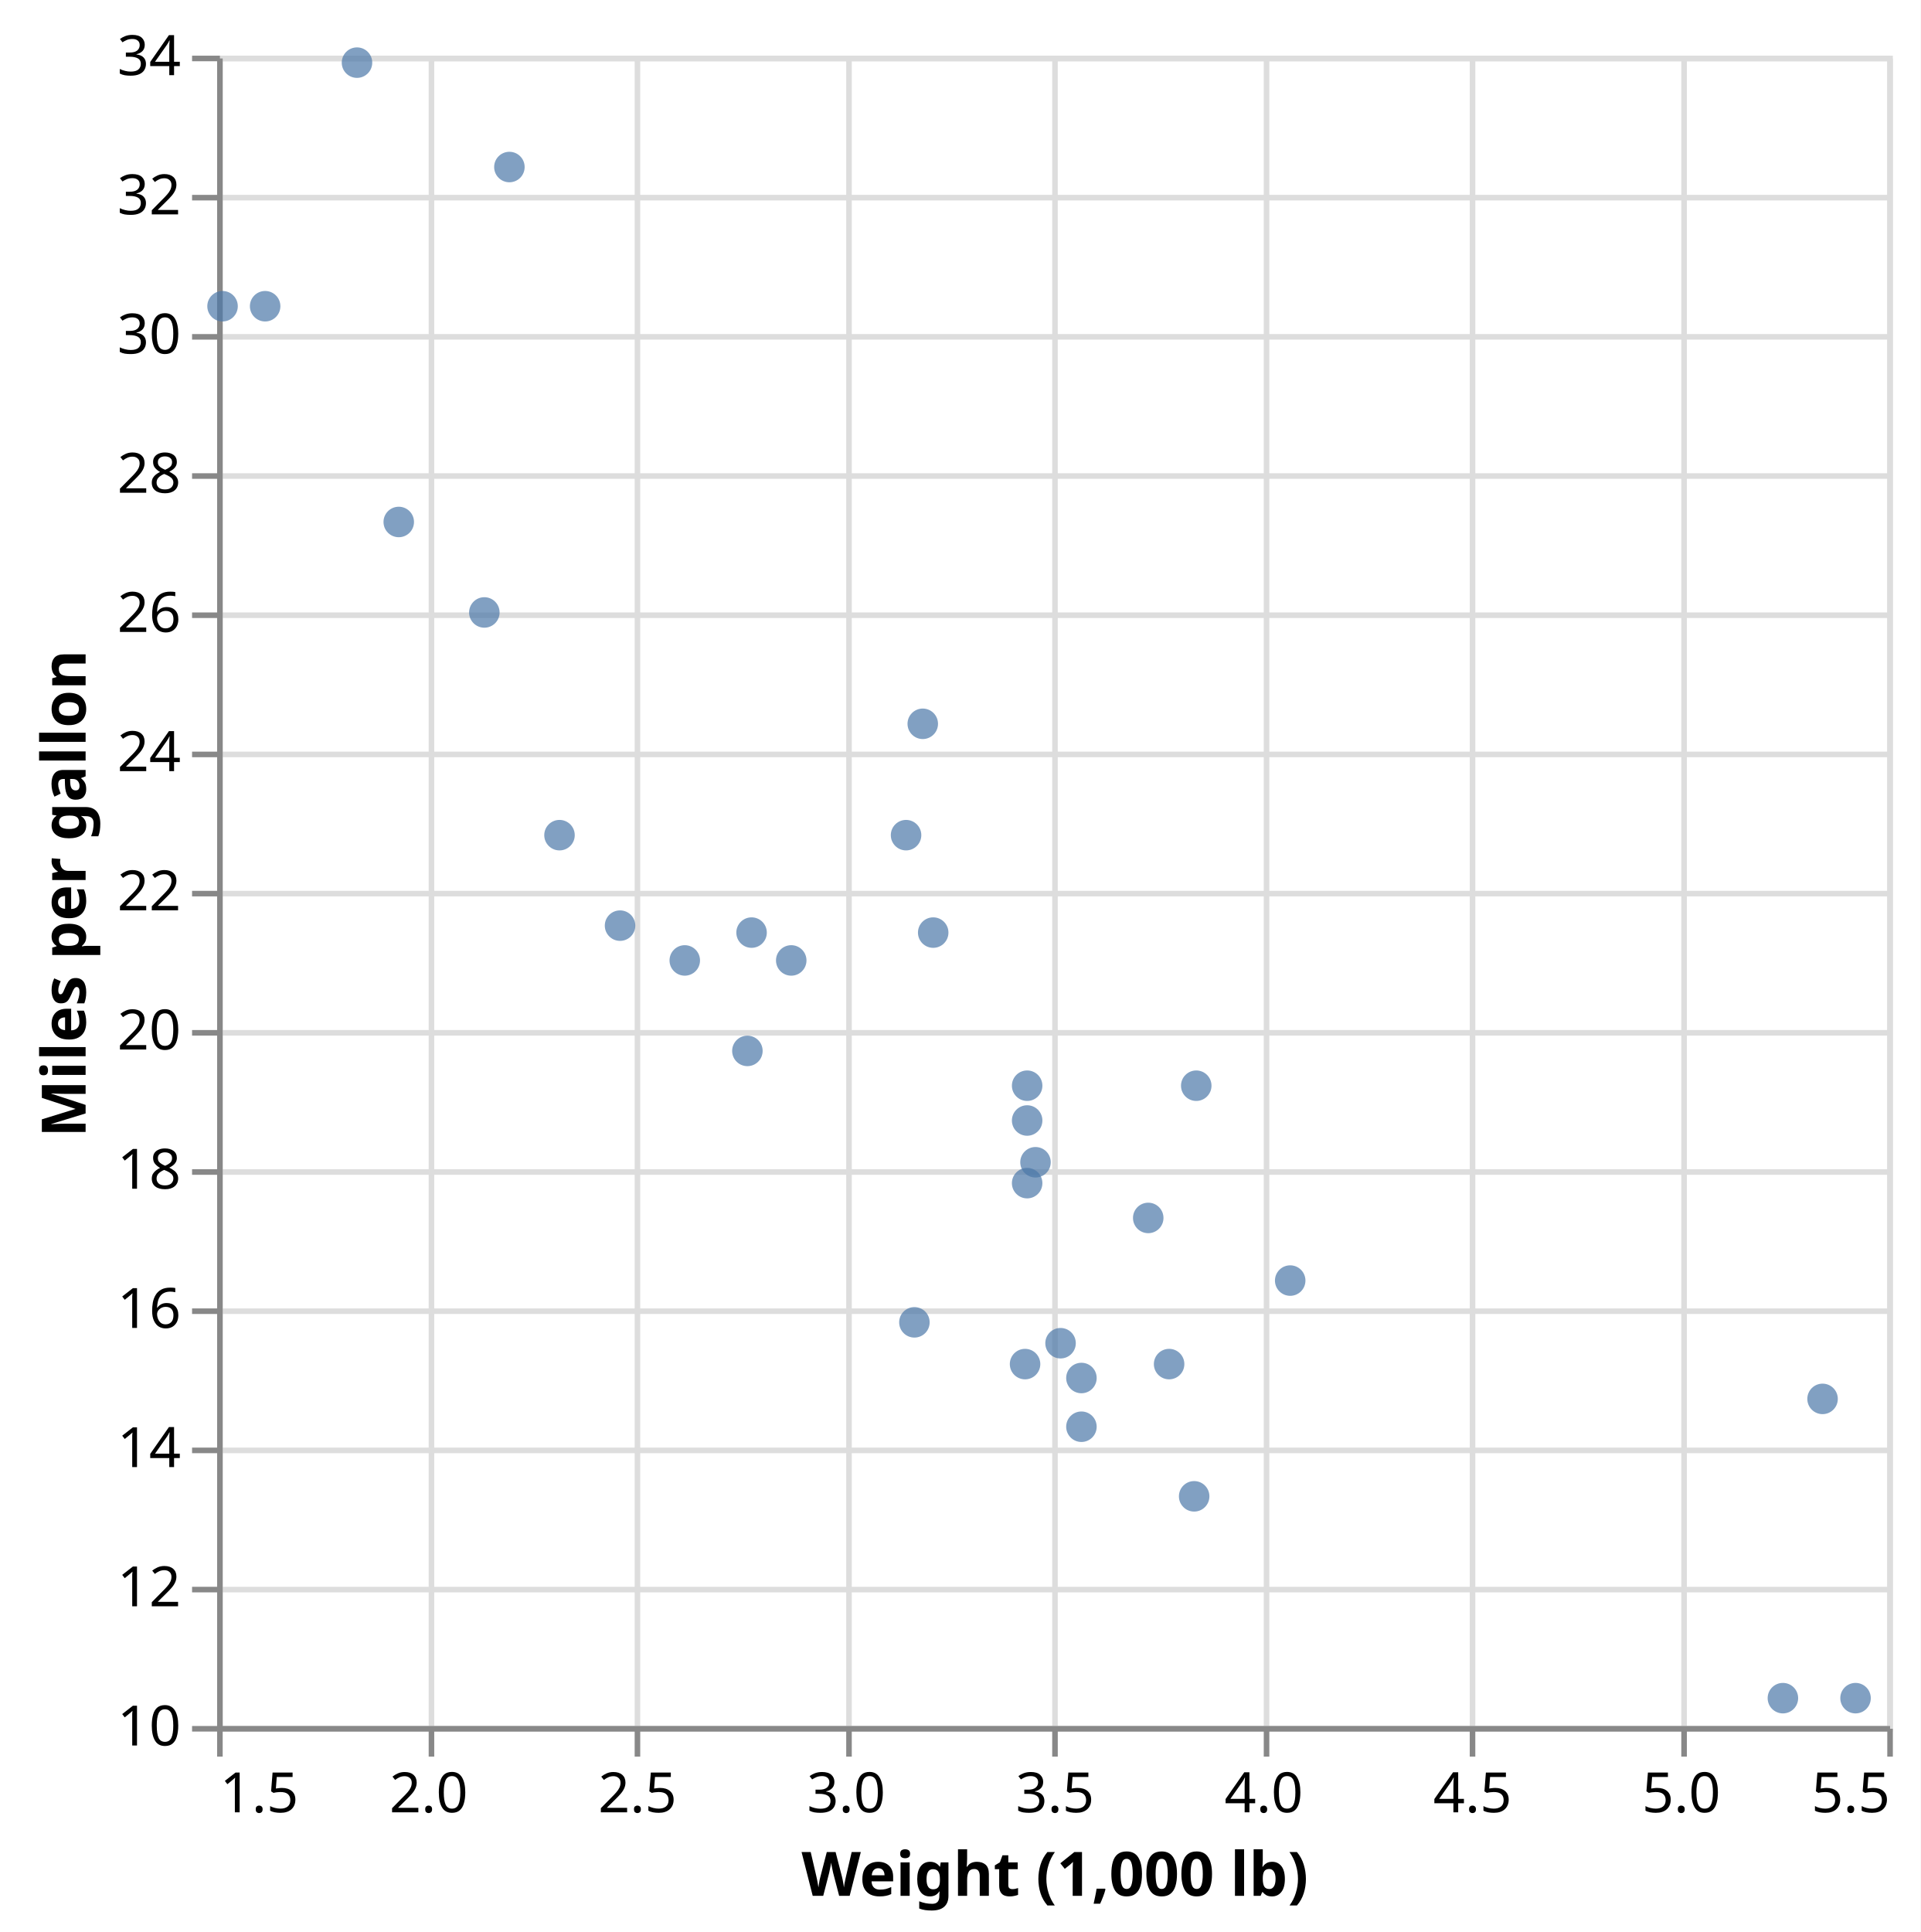
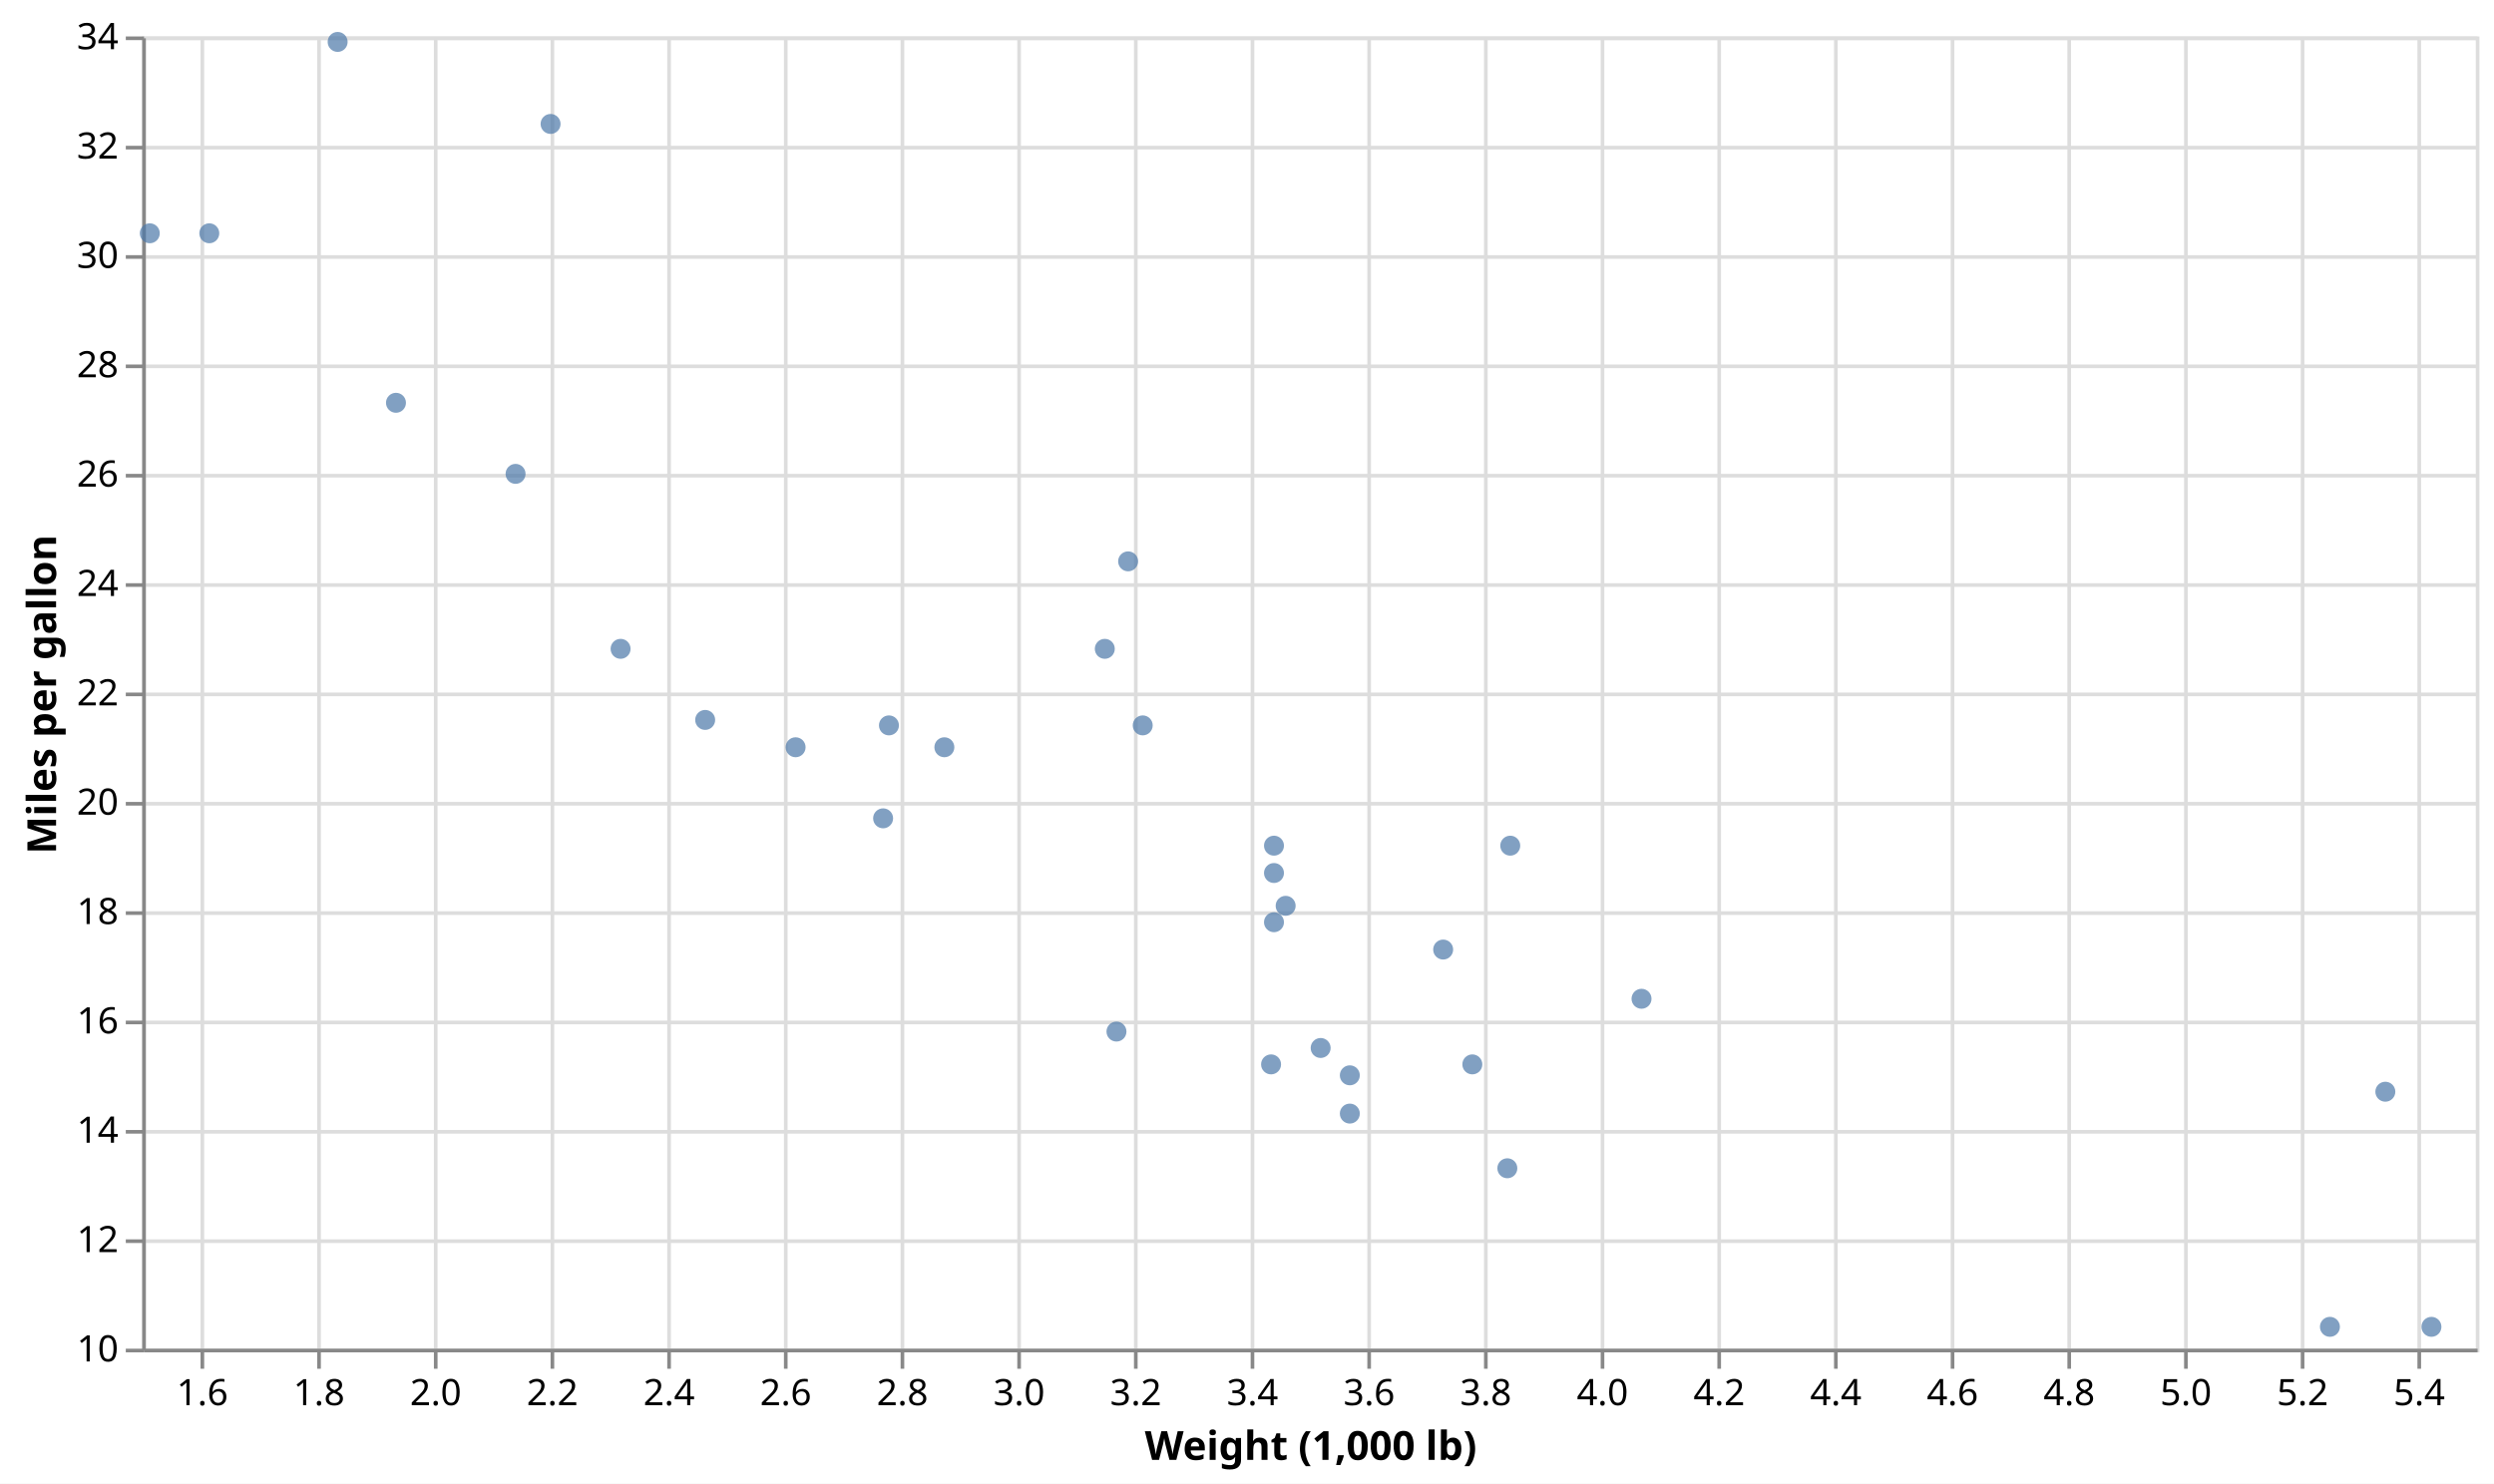
- <svg xmlns="http://www.w3.org/2000/svg" version="1.1" class="marks" width="345" height="347" viewBox="0 0 345 347">
-   <rect width="345" height="347" fill="white" />
+ <svg xmlns="http://www.w3.org/2000/svg" version="1.1" class="marks" width="684" height="407" viewBox="0 0 684 407">
+   <rect width="684" height="407" fill="white" />
  <g fill="none" stroke-miterlimit="10" transform="translate(39,10)">
    <g class="mark-group role-frame root" role="graphics-object" aria-roledescription="group mark container">
      <g transform="translate(0,0)">
-         <path class="background" aria-hidden="true" d="M0.5,0.5h300v300h-300Z" stroke="#ddd" />
+         <path class="background" aria-hidden="true" d="M0.5,0.5h640v360h-640Z" stroke="#ddd" />
        <g>
          <g class="mark-group role-axis" aria-hidden="true">
-             <g transform="translate(0.5,300.5)">
+             <g transform="translate(0.5,360.5)">
              <path class="background" aria-hidden="true" d="M0,0h0v0h0Z" pointer-events="none" />
              <g>
                <g class="mark-rule role-axis-grid" pointer-events="none">
-                   <line transform="translate(0,-300)" x2="0" y2="300" stroke="#ddd" stroke-width="1" opacity="1" />
-                   <line transform="translate(38,-300)" x2="0" y2="300" stroke="#ddd" stroke-width="1" opacity="1" />
-                   <line transform="translate(75,-300)" x2="0" y2="300" stroke="#ddd" stroke-width="1" opacity="1" />
-                   <line transform="translate(113,-300)" x2="0" y2="300" stroke="#ddd" stroke-width="1" opacity="1" />
-                   <line transform="translate(150,-300)" x2="0" y2="300" stroke="#ddd" stroke-width="1" opacity="1" />
-                   <line transform="translate(188,-300)" x2="0" y2="300" stroke="#ddd" stroke-width="1" opacity="1" />
-                   <line transform="translate(225,-300)" x2="0" y2="300" stroke="#ddd" stroke-width="1" opacity="1" />
-                   <line transform="translate(263,-300)" x2="0" y2="300" stroke="#ddd" stroke-width="1" opacity="1" />
-                   <line transform="translate(300,-300)" x2="0" y2="300" stroke="#ddd" stroke-width="1" opacity="1" />
+                   <line transform="translate(16,-360)" x2="0" y2="360" stroke="#ddd" stroke-width="1" opacity="1" />
+                   <line transform="translate(48,-360)" x2="0" y2="360" stroke="#ddd" stroke-width="1" opacity="1" />
+                   <line transform="translate(80,-360)" x2="0" y2="360" stroke="#ddd" stroke-width="1" opacity="1" />
+                   <line transform="translate(112,-360)" x2="0" y2="360" stroke="#ddd" stroke-width="1" opacity="1" />
+                   <line transform="translate(144,-360)" x2="0" y2="360" stroke="#ddd" stroke-width="1" opacity="1" />
+                   <line transform="translate(176,-360)" x2="0" y2="360" stroke="#ddd" stroke-width="1" opacity="1" />
+                   <line transform="translate(208,-360)" x2="0" y2="360" stroke="#ddd" stroke-width="1" opacity="1" />
+                   <line transform="translate(240,-360)" x2="0" y2="360" stroke="#ddd" stroke-width="1" opacity="1" />
+                   <line transform="translate(272,-360)" x2="0" y2="360" stroke="#ddd" stroke-width="1" opacity="1" />
+                   <line transform="translate(304,-360)" x2="0" y2="360" stroke="#ddd" stroke-width="1" opacity="1" />
+                   <line transform="translate(336,-360)" x2="0" y2="360" stroke="#ddd" stroke-width="1" opacity="1" />
+                   <line transform="translate(368,-360)" x2="0" y2="360" stroke="#ddd" stroke-width="1" opacity="1" />
+                   <line transform="translate(400,-360)" x2="0" y2="360" stroke="#ddd" stroke-width="1" opacity="1" />
+                   <line transform="translate(432,-360)" x2="0" y2="360" stroke="#ddd" stroke-width="1" opacity="1" />
+                   <line transform="translate(464,-360)" x2="0" y2="360" stroke="#ddd" stroke-width="1" opacity="1" />
+                   <line transform="translate(496,-360)" x2="0" y2="360" stroke="#ddd" stroke-width="1" opacity="1" />
+                   <line transform="translate(528,-360)" x2="0" y2="360" stroke="#ddd" stroke-width="1" opacity="1" />
+                   <line transform="translate(560,-360)" x2="0" y2="360" stroke="#ddd" stroke-width="1" opacity="1" />
+                   <line transform="translate(592,-360)" x2="0" y2="360" stroke="#ddd" stroke-width="1" opacity="1" />
+                   <line transform="translate(624,-360)" x2="0" y2="360" stroke="#ddd" stroke-width="1" opacity="1" />
                </g>
              </g>
              <path class="foreground" aria-hidden="true" d="" pointer-events="none" display="none" />
            </g>
          </g>
          <g class="mark-group role-axis" aria-hidden="true">
            <g transform="translate(0.5,0.5)">
              <path class="background" aria-hidden="true" d="M0,0h0v0h0Z" pointer-events="none" />
              <g>
                <g class="mark-rule role-axis-grid" pointer-events="none">
-                   <line transform="translate(0,300)" x2="300" y2="0" stroke="#ddd" stroke-width="1" opacity="1" />
-                   <line transform="translate(0,275)" x2="300" y2="0" stroke="#ddd" stroke-width="1" opacity="1" />
-                   <line transform="translate(0,250)" x2="300" y2="0" stroke="#ddd" stroke-width="1" opacity="1" />
-                   <line transform="translate(0,225)" x2="300" y2="0" stroke="#ddd" stroke-width="1" opacity="1" />
-                   <line transform="translate(0,200)" x2="300" y2="0" stroke="#ddd" stroke-width="1" opacity="1" />
-                   <line transform="translate(0,175)" x2="300" y2="0" stroke="#ddd" stroke-width="1" opacity="1" />
-                   <line transform="translate(0,150)" x2="300" y2="0" stroke="#ddd" stroke-width="1" opacity="1" />
-                   <line transform="translate(0,125)" x2="300" y2="0" stroke="#ddd" stroke-width="1" opacity="1" />
-                   <line transform="translate(0,100)" x2="300" y2="0" stroke="#ddd" stroke-width="1" opacity="1" />
-                   <line transform="translate(0,75)" x2="300" y2="0" stroke="#ddd" stroke-width="1" opacity="1" />
-                   <line transform="translate(0,50)" x2="300" y2="0" stroke="#ddd" stroke-width="1" opacity="1" />
-                   <line transform="translate(0,25)" x2="300" y2="0" stroke="#ddd" stroke-width="1" opacity="1" />
-                   <line transform="translate(0,0)" x2="300" y2="0" stroke="#ddd" stroke-width="1" opacity="1" />
+                   <line transform="translate(0,360)" x2="640" y2="0" stroke="#ddd" stroke-width="1" opacity="1" />
+                   <line transform="translate(0,330)" x2="640" y2="0" stroke="#ddd" stroke-width="1" opacity="1" />
+                   <line transform="translate(0,300)" x2="640" y2="0" stroke="#ddd" stroke-width="1" opacity="1" />
+                   <line transform="translate(0,270)" x2="640" y2="0" stroke="#ddd" stroke-width="1" opacity="1" />
+                   <line transform="translate(0,240)" x2="640" y2="0" stroke="#ddd" stroke-width="1" opacity="1" />
+                   <line transform="translate(0,210)" x2="640" y2="0" stroke="#ddd" stroke-width="1" opacity="1" />
+                   <line transform="translate(0,180)" x2="640" y2="0" stroke="#ddd" stroke-width="1" opacity="1" />
+                   <line transform="translate(0,150)" x2="640" y2="0" stroke="#ddd" stroke-width="1" opacity="1" />
+                   <line transform="translate(0,120)" x2="640" y2="0" stroke="#ddd" stroke-width="1" opacity="1" />
+                   <line transform="translate(0,90)" x2="640" y2="0" stroke="#ddd" stroke-width="1" opacity="1" />
+                   <line transform="translate(0,60)" x2="640" y2="0" stroke="#ddd" stroke-width="1" opacity="1" />
+                   <line transform="translate(0,30)" x2="640" y2="0" stroke="#ddd" stroke-width="1" opacity="1" />
+                   <line transform="translate(0,0)" x2="640" y2="0" stroke="#ddd" stroke-width="1" opacity="1" />
                </g>
              </g>
              <path class="foreground" aria-hidden="true" d="" pointer-events="none" display="none" />
            </g>
          </g>
          <g class="mark-group role-axis" role="graphics-symbol" aria-roledescription="axis" aria-label="X-axis titled 'Weight (1,000 lb)' for a linear scale with values from 2 to 6">
-             <g transform="translate(0.5,300.5)">
+             <g transform="translate(0.5,360.5)">
              <path class="background" aria-hidden="true" d="M0,0h0v0h0Z" pointer-events="none" />
              <g>
                <g class="mark-rule role-axis-tick" pointer-events="none">
-                   <line transform="translate(0,0)" x2="0" y2="5" stroke="#888" stroke-width="1" opacity="1" />
-                   <line transform="translate(38,0)" x2="0" y2="5" stroke="#888" stroke-width="1" opacity="1" />
-                   <line transform="translate(75,0)" x2="0" y2="5" stroke="#888" stroke-width="1" opacity="1" />
-                   <line transform="translate(113,0)" x2="0" y2="5" stroke="#888" stroke-width="1" opacity="1" />
-                   <line transform="translate(150,0)" x2="0" y2="5" stroke="#888" stroke-width="1" opacity="1" />
-                   <line transform="translate(188,0)" x2="0" y2="5" stroke="#888" stroke-width="1" opacity="1" />
-                   <line transform="translate(225,0)" x2="0" y2="5" stroke="#888" stroke-width="1" opacity="1" />
-                   <line transform="translate(263,0)" x2="0" y2="5" stroke="#888" stroke-width="1" opacity="1" />
-                   <line transform="translate(300,0)" x2="0" y2="5" stroke="#888" stroke-width="1" opacity="1" />
+                   <line transform="translate(16,0)" x2="0" y2="5" stroke="#888" stroke-width="1" opacity="1" />
+                   <line transform="translate(48,0)" x2="0" y2="5" stroke="#888" stroke-width="1" opacity="1" />
+                   <line transform="translate(80,0)" x2="0" y2="5" stroke="#888" stroke-width="1" opacity="1" />
+                   <line transform="translate(112,0)" x2="0" y2="5" stroke="#888" stroke-width="1" opacity="1" />
+                   <line transform="translate(144,0)" x2="0" y2="5" stroke="#888" stroke-width="1" opacity="1" />
+                   <line transform="translate(176,0)" x2="0" y2="5" stroke="#888" stroke-width="1" opacity="1" />
+                   <line transform="translate(208,0)" x2="0" y2="5" stroke="#888" stroke-width="1" opacity="1" />
+                   <line transform="translate(240,0)" x2="0" y2="5" stroke="#888" stroke-width="1" opacity="1" />
+                   <line transform="translate(272,0)" x2="0" y2="5" stroke="#888" stroke-width="1" opacity="1" />
+                   <line transform="translate(304,0)" x2="0" y2="5" stroke="#888" stroke-width="1" opacity="1" />
+                   <line transform="translate(336,0)" x2="0" y2="5" stroke="#888" stroke-width="1" opacity="1" />
+                   <line transform="translate(368,0)" x2="0" y2="5" stroke="#888" stroke-width="1" opacity="1" />
+                   <line transform="translate(400,0)" x2="0" y2="5" stroke="#888" stroke-width="1" opacity="1" />
+                   <line transform="translate(432,0)" x2="0" y2="5" stroke="#888" stroke-width="1" opacity="1" />
+                   <line transform="translate(464,0)" x2="0" y2="5" stroke="#888" stroke-width="1" opacity="1" />
+                   <line transform="translate(496,0)" x2="0" y2="5" stroke="#888" stroke-width="1" opacity="1" />
+                   <line transform="translate(528,0)" x2="0" y2="5" stroke="#888" stroke-width="1" opacity="1" />
+                   <line transform="translate(560,0)" x2="0" y2="5" stroke="#888" stroke-width="1" opacity="1" />
+                   <line transform="translate(592,0)" x2="0" y2="5" stroke="#888" stroke-width="1" opacity="1" />
+                   <line transform="translate(624,0)" x2="0" y2="5" stroke="#888" stroke-width="1" opacity="1" />
                </g>
                <g class="mark-text role-axis-label" pointer-events="none">
-                   <text text-anchor="start" transform="translate(0,15)" font-family="sans-serif" font-size="10px" fill="#000" opacity="1">1.5</text>
-                   <text text-anchor="middle" transform="translate(37.5,15)" font-family="sans-serif" font-size="10px" fill="#000" opacity="1">2.0</text>
-                   <text text-anchor="middle" transform="translate(75,15)" font-family="sans-serif" font-size="10px" fill="#000" opacity="1">2.5</text>
-                   <text text-anchor="middle" transform="translate(112.5,15)" font-family="sans-serif" font-size="10px" fill="#000" opacity="1">3.0</text>
-                   <text text-anchor="middle" transform="translate(150,15)" font-family="sans-serif" font-size="10px" fill="#000" opacity="1">3.5</text>
-                   <text text-anchor="middle" transform="translate(187.5,15)" font-family="sans-serif" font-size="10px" fill="#000" opacity="1">4.0</text>
-                   <text text-anchor="middle" transform="translate(225,15)" font-family="sans-serif" font-size="10px" fill="#000" opacity="1">4.5</text>
-                   <text text-anchor="middle" transform="translate(262.5,15)" font-family="sans-serif" font-size="10px" fill="#000" opacity="1">5.0</text>
-                   <text text-anchor="end" transform="translate(300,15)" font-family="sans-serif" font-size="10px" fill="#000" opacity="1">5.5</text>
+                   <text text-anchor="middle" transform="translate(16,15)" font-family="sans-serif" font-size="10px" fill="#000" opacity="1">1.6</text>
+                   <text text-anchor="middle" transform="translate(48,15)" font-family="sans-serif" font-size="10px" fill="#000" opacity="1">1.8</text>
+                   <text text-anchor="middle" transform="translate(80,15)" font-family="sans-serif" font-size="10px" fill="#000" opacity="1">2.0</text>
+                   <text text-anchor="middle" transform="translate(112,15)" font-family="sans-serif" font-size="10px" fill="#000" opacity="1">2.2</text>
+                   <text text-anchor="middle" transform="translate(144,15)" font-family="sans-serif" font-size="10px" fill="#000" opacity="1">2.4</text>
+                   <text text-anchor="middle" transform="translate(176,15)" font-family="sans-serif" font-size="10px" fill="#000" opacity="1">2.6</text>
+                   <text text-anchor="middle" transform="translate(208,15)" font-family="sans-serif" font-size="10px" fill="#000" opacity="1">2.8</text>
+                   <text text-anchor="middle" transform="translate(240,15)" font-family="sans-serif" font-size="10px" fill="#000" opacity="1">3.0</text>
+                   <text text-anchor="middle" transform="translate(272,15)" font-family="sans-serif" font-size="10px" fill="#000" opacity="1">3.2</text>
+                   <text text-anchor="middle" transform="translate(304,15)" font-family="sans-serif" font-size="10px" fill="#000" opacity="1">3.4</text>
+                   <text text-anchor="middle" transform="translate(336,15)" font-family="sans-serif" font-size="10px" fill="#000" opacity="1">3.6</text>
+                   <text text-anchor="middle" transform="translate(368,15)" font-family="sans-serif" font-size="10px" fill="#000" opacity="1">3.8</text>
+                   <text text-anchor="middle" transform="translate(400,15)" font-family="sans-serif" font-size="10px" fill="#000" opacity="1">4.0</text>
+                   <text text-anchor="middle" transform="translate(432,15)" font-family="sans-serif" font-size="10px" fill="#000" opacity="1">4.2</text>
+                   <text text-anchor="middle" transform="translate(464,15)" font-family="sans-serif" font-size="10px" fill="#000" opacity="1">4.4</text>
+                   <text text-anchor="middle" transform="translate(496,15)" font-family="sans-serif" font-size="10px" fill="#000" opacity="1">4.6</text>
+                   <text text-anchor="middle" transform="translate(528,15)" font-family="sans-serif" font-size="10px" fill="#000" opacity="1">4.8</text>
+                   <text text-anchor="middle" transform="translate(560,15)" font-family="sans-serif" font-size="10px" fill="#000" opacity="1">5.0</text>
+                   <text text-anchor="middle" transform="translate(592,15)" font-family="sans-serif" font-size="10px" fill="#000" opacity="1">5.2</text>
+                   <text text-anchor="middle" transform="translate(624,15)" font-family="sans-serif" font-size="10px" fill="#000" opacity="1">5.4</text>
                </g>
                <g class="mark-rule role-axis-domain" pointer-events="none">
-                   <line transform="translate(0,0)" x2="300" y2="0" stroke="#888" stroke-width="1" opacity="1" />
+                   <line transform="translate(0,0)" x2="640" y2="0" stroke="#888" stroke-width="1" opacity="1" />
                </g>
                <g class="mark-text role-axis-title" pointer-events="none">
-                   <text text-anchor="middle" transform="translate(150,30)" font-family="sans-serif" font-size="11px" font-weight="bold" fill="#000" opacity="1">Weight (1,000 lb)</text>
+                   <text text-anchor="middle" transform="translate(320,30)" font-family="sans-serif" font-size="11px" font-weight="bold" fill="#000" opacity="1">Weight (1,000 lb)</text>
                </g>
              </g>
              <path class="foreground" aria-hidden="true" d="" pointer-events="none" display="none" />
            </g>
          </g>
          <g class="mark-group role-axis" role="graphics-symbol" aria-roledescription="axis" aria-label="Y-axis titled 'Miles per gallon' for a linear scale with values from 10 to 34">
            <g transform="translate(0.5,0.5)">
              <path class="background" aria-hidden="true" d="M0,0h0v0h0Z" pointer-events="none" />
              <g>
                <g class="mark-rule role-axis-tick" pointer-events="none">
+                   <line transform="translate(0,360)" x2="-5" y2="0" stroke="#888" stroke-width="1" opacity="1" />
+                   <line transform="translate(0,330)" x2="-5" y2="0" stroke="#888" stroke-width="1" opacity="1" />
                  <line transform="translate(0,300)" x2="-5" y2="0" stroke="#888" stroke-width="1" opacity="1" />
-                   <line transform="translate(0,275)" x2="-5" y2="0" stroke="#888" stroke-width="1" opacity="1" />
-                   <line transform="translate(0,250)" x2="-5" y2="0" stroke="#888" stroke-width="1" opacity="1" />
-                   <line transform="translate(0,225)" x2="-5" y2="0" stroke="#888" stroke-width="1" opacity="1" />
-                   <line transform="translate(0,200)" x2="-5" y2="0" stroke="#888" stroke-width="1" opacity="1" />
-                   <line transform="translate(0,175)" x2="-5" y2="0" stroke="#888" stroke-width="1" opacity="1" />
+                   <line transform="translate(0,270)" x2="-5" y2="0" stroke="#888" stroke-width="1" opacity="1" />
+                   <line transform="translate(0,240)" x2="-5" y2="0" stroke="#888" stroke-width="1" opacity="1" />
+                   <line transform="translate(0,210)" x2="-5" y2="0" stroke="#888" stroke-width="1" opacity="1" />
+                   <line transform="translate(0,180)" x2="-5" y2="0" stroke="#888" stroke-width="1" opacity="1" />
                  <line transform="translate(0,150)" x2="-5" y2="0" stroke="#888" stroke-width="1" opacity="1" />
-                   <line transform="translate(0,125)" x2="-5" y2="0" stroke="#888" stroke-width="1" opacity="1" />
-                   <line transform="translate(0,100)" x2="-5" y2="0" stroke="#888" stroke-width="1" opacity="1" />
-                   <line transform="translate(0,75)" x2="-5" y2="0" stroke="#888" stroke-width="1" opacity="1" />
-                   <line transform="translate(0,50)" x2="-5" y2="0" stroke="#888" stroke-width="1" opacity="1" />
-                   <line transform="translate(0,25)" x2="-5" y2="0" stroke="#888" stroke-width="1" opacity="1" />
+                   <line transform="translate(0,120)" x2="-5" y2="0" stroke="#888" stroke-width="1" opacity="1" />
+                   <line transform="translate(0,90)" x2="-5" y2="0" stroke="#888" stroke-width="1" opacity="1" />
+                   <line transform="translate(0,60)" x2="-5" y2="0" stroke="#888" stroke-width="1" opacity="1" />
+                   <line transform="translate(0,30)" x2="-5" y2="0" stroke="#888" stroke-width="1" opacity="1" />
                  <line transform="translate(0,0)" x2="-5" y2="0" stroke="#888" stroke-width="1" opacity="1" />
                </g>
                <g class="mark-text role-axis-label" pointer-events="none">
-                   <text text-anchor="end" transform="translate(-7,303)" font-family="sans-serif" font-size="10px" fill="#000" opacity="1">10</text>
-                   <text text-anchor="end" transform="translate(-7,278)" font-family="sans-serif" font-size="10px" fill="#000" opacity="1">12</text>
-                   <text text-anchor="end" transform="translate(-7,253)" font-family="sans-serif" font-size="10px" fill="#000" opacity="1">14</text>
-                   <text text-anchor="end" transform="translate(-7,228)" font-family="sans-serif" font-size="10px" fill="#000" opacity="1">16</text>
-                   <text text-anchor="end" transform="translate(-7,203)" font-family="sans-serif" font-size="10px" fill="#000" opacity="1">18</text>
-                   <text text-anchor="end" transform="translate(-7,178)" font-family="sans-serif" font-size="10px" fill="#000" opacity="1">20</text>
-                   <text text-anchor="end" transform="translate(-7,153)" font-family="sans-serif" font-size="10px" fill="#000" opacity="1">22</text>
-                   <text text-anchor="end" transform="translate(-7,128)" font-family="sans-serif" font-size="10px" fill="#000" opacity="1">24</text>
-                   <text text-anchor="end" transform="translate(-7,103)" font-family="sans-serif" font-size="10px" fill="#000" opacity="1">26</text>
-                   <text text-anchor="end" transform="translate(-7,78)" font-family="sans-serif" font-size="10px" fill="#000" opacity="1">28</text>
-                   <text text-anchor="end" transform="translate(-7,53)" font-family="sans-serif" font-size="10px" fill="#000" opacity="1">30</text>
-                   <text text-anchor="end" transform="translate(-7,28)" font-family="sans-serif" font-size="10px" fill="#000" opacity="1">32</text>
+                   <text text-anchor="end" transform="translate(-7,363)" font-family="sans-serif" font-size="10px" fill="#000" opacity="1">10</text>
+                   <text text-anchor="end" transform="translate(-7,333)" font-family="sans-serif" font-size="10px" fill="#000" opacity="1">12</text>
+                   <text text-anchor="end" transform="translate(-7,303)" font-family="sans-serif" font-size="10px" fill="#000" opacity="1">14</text>
+                   <text text-anchor="end" transform="translate(-7,273)" font-family="sans-serif" font-size="10px" fill="#000" opacity="1">16</text>
+                   <text text-anchor="end" transform="translate(-7,243)" font-family="sans-serif" font-size="10px" fill="#000" opacity="1">18</text>
+                   <text text-anchor="end" transform="translate(-7,213)" font-family="sans-serif" font-size="10px" fill="#000" opacity="1">20</text>
+                   <text text-anchor="end" transform="translate(-7,183)" font-family="sans-serif" font-size="10px" fill="#000" opacity="1">22</text>
+                   <text text-anchor="end" transform="translate(-7,153)" font-family="sans-serif" font-size="10px" fill="#000" opacity="1">24</text>
+                   <text text-anchor="end" transform="translate(-7,123)" font-family="sans-serif" font-size="10px" fill="#000" opacity="1">26</text>
+                   <text text-anchor="end" transform="translate(-7,93)" font-family="sans-serif" font-size="10px" fill="#000" opacity="1">28</text>
+                   <text text-anchor="end" transform="translate(-7,63)" font-family="sans-serif" font-size="10px" fill="#000" opacity="1">30</text>
+                   <text text-anchor="end" transform="translate(-7,33)" font-family="sans-serif" font-size="10px" fill="#000" opacity="1">32</text>
                  <text text-anchor="end" transform="translate(-7,3)" font-family="sans-serif" font-size="10px" fill="#000" opacity="1">34</text>
                </g>
                <g class="mark-rule role-axis-domain" pointer-events="none">
-                   <line transform="translate(0,300)" x2="0" y2="-300" stroke="#888" stroke-width="1" opacity="1" />
+                   <line transform="translate(0,360)" x2="0" y2="-360" stroke="#888" stroke-width="1" opacity="1" />
                </g>
                <g class="mark-text role-axis-title" pointer-events="none">
-                   <text text-anchor="middle" transform="translate(-22.12305,150) rotate(-90) translate(0,-2)" font-family="sans-serif" font-size="11px" font-weight="bold" fill="#000" opacity="1">Miles per gallon</text>
+                   <text text-anchor="middle" transform="translate(-22.12305,180) rotate(-90) translate(0,-2)" font-family="sans-serif" font-size="11px" font-weight="bold" fill="#000" opacity="1">Miles per gallon</text>
                </g>
              </g>
              <path class="foreground" aria-hidden="true" d="" pointer-events="none" display="none" />
            </g>
          </g>
          <g class="mark-symbol role-mark marks" role="graphics-object" aria-roledescription="symbol mark container">
-             <path aria-label="Weight (1,000 lb): 2.62; Miles per gallon: 21" role="graphics-symbol" aria-roledescription="point" transform="translate(84,162.5)" d="M2.739,0A2.739,2.739,0,1,1,-2.739,0A2.739,2.739,0,1,1,2.739,0" fill="#4c78a8" stroke-width="2" opacity="0.7" />
-             <path aria-label="Weight (1,000 lb): 2.875; Miles per gallon: 21" role="graphics-symbol" aria-roledescription="point" transform="translate(103.125,162.5)" d="M2.739,0A2.739,2.739,0,1,1,-2.739,0A2.739,2.739,0,1,1,2.739,0" fill="#4c78a8" stroke-width="2" opacity="0.7" />
-             <path aria-label="Weight (1,000 lb): 2.32; Miles per gallon: 22.8" role="graphics-symbol" aria-roledescription="point" transform="translate(61.5,140)" d="M2.739,0A2.739,2.739,0,1,1,-2.739,0A2.739,2.739,0,1,1,2.739,0" fill="#4c78a8" stroke-width="2" opacity="0.7" />
-             <path aria-label="Weight (1,000 lb): 3.215; Miles per gallon: 21.4" role="graphics-symbol" aria-roledescription="point" transform="translate(128.625,157.5)" d="M2.739,0A2.739,2.739,0,1,1,-2.739,0A2.739,2.739,0,1,1,2.739,0" fill="#4c78a8" stroke-width="2" opacity="0.7" />
-             <path aria-label="Weight (1,000 lb): 3.44; Miles per gallon: 18.7" role="graphics-symbol" aria-roledescription="point" transform="translate(145.5,191.25)" d="M2.739,0A2.739,2.739,0,1,1,-2.739,0A2.739,2.739,0,1,1,2.739,0" fill="#4c78a8" stroke-width="2" opacity="0.7" />
-             <path aria-label="Weight (1,000 lb): 3.46; Miles per gallon: 18.1" role="graphics-symbol" aria-roledescription="point" transform="translate(147,198.75)" d="M2.739,0A2.739,2.739,0,1,1,-2.739,0A2.739,2.739,0,1,1,2.739,0" fill="#4c78a8" stroke-width="2" opacity="0.7" />
-             <path aria-label="Weight (1,000 lb): 3.57; Miles per gallon: 14.3" role="graphics-symbol" aria-roledescription="point" transform="translate(155.25,246.25)" d="M2.739,0A2.739,2.739,0,1,1,-2.739,0A2.739,2.739,0,1,1,2.739,0" fill="#4c78a8" stroke-width="2" opacity="0.7" />
-             <path aria-label="Weight (1,000 lb): 3.19; Miles per gallon: 24.4" role="graphics-symbol" aria-roledescription="point" transform="translate(126.75,120)" d="M2.739,0A2.739,2.739,0,1,1,-2.739,0A2.739,2.739,0,1,1,2.739,0" fill="#4c78a8" stroke-width="2" opacity="0.7" />
-             <path aria-label="Weight (1,000 lb): 3.15; Miles per gallon: 22.8" role="graphics-symbol" aria-roledescription="point" transform="translate(123.75,140)" d="M2.739,0A2.739,2.739,0,1,1,-2.739,0A2.739,2.739,0,1,1,2.739,0" fill="#4c78a8" stroke-width="2" opacity="0.7" />
-             <path aria-label="Weight (1,000 lb): 3.44; Miles per gallon: 19.2" role="graphics-symbol" aria-roledescription="point" transform="translate(145.5,185)" d="M2.739,0A2.739,2.739,0,1,1,-2.739,0A2.739,2.739,0,1,1,2.739,0" fill="#4c78a8" stroke-width="2" opacity="0.7" />
-             <path aria-label="Weight (1,000 lb): 3.44; Miles per gallon: 17.8" role="graphics-symbol" aria-roledescription="point" transform="translate(145.5,202.5)" d="M2.739,0A2.739,2.739,0,1,1,-2.739,0A2.739,2.739,0,1,1,2.739,0" fill="#4c78a8" stroke-width="2" opacity="0.7" />
-             <path aria-label="Weight (1,000 lb): 4.07; Miles per gallon: 16.4" role="graphics-symbol" aria-roledescription="point" transform="translate(192.75,220)" d="M2.739,0A2.739,2.739,0,1,1,-2.739,0A2.739,2.739,0,1,1,2.739,0" fill="#4c78a8" stroke-width="2" opacity="0.7" />
-             <path aria-label="Weight (1,000 lb): 3.73; Miles per gallon: 17.3" role="graphics-symbol" aria-roledescription="point" transform="translate(167.25,208.75)" d="M2.739,0A2.739,2.739,0,1,1,-2.739,0A2.739,2.739,0,1,1,2.739,0" fill="#4c78a8" stroke-width="2" opacity="0.7" />
-             <path aria-label="Weight (1,000 lb): 3.78; Miles per gallon: 15.2" role="graphics-symbol" aria-roledescription="point" transform="translate(171,235)" d="M2.739,0A2.739,2.739,0,1,1,-2.739,0A2.739,2.739,0,1,1,2.739,0" fill="#4c78a8" stroke-width="2" opacity="0.7" />
-             <path aria-label="Weight (1,000 lb): 5.25; Miles per gallon: 10.4" role="graphics-symbol" aria-roledescription="point" transform="translate(281.25,295)" d="M2.739,0A2.739,2.739,0,1,1,-2.739,0A2.739,2.739,0,1,1,2.739,0" fill="#4c78a8" stroke-width="2" opacity="0.7" />
-             <path aria-label="Weight (1,000 lb): 5.424; Miles per gallon: 10.4" role="graphics-symbol" aria-roledescription="point" transform="translate(294.3,295)" d="M2.739,0A2.739,2.739,0,1,1,-2.739,0A2.739,2.739,0,1,1,2.739,0" fill="#4c78a8" stroke-width="2" opacity="0.7" />
-             <path aria-label="Weight (1,000 lb): 5.345; Miles per gallon: 14.7" role="graphics-symbol" aria-roledescription="point" transform="translate(288.375,241.25)" d="M2.739,0A2.739,2.739,0,1,1,-2.739,0A2.739,2.739,0,1,1,2.739,0" fill="#4c78a8" stroke-width="2" opacity="0.7" />
-             <path aria-label="Weight (1,000 lb): 2.2; Miles per gallon: 32.4" role="graphics-symbol" aria-roledescription="point" transform="translate(52.5,20)" d="M2.739,0A2.739,2.739,0,1,1,-2.739,0A2.739,2.739,0,1,1,2.739,0" fill="#4c78a8" stroke-width="2" opacity="0.7" />
-             <path aria-label="Weight (1,000 lb): 1.615; Miles per gallon: 30.4" role="graphics-symbol" aria-roledescription="point" transform="translate(8.625,45)" d="M2.739,0A2.739,2.739,0,1,1,-2.739,0A2.739,2.739,0,1,1,2.739,0" fill="#4c78a8" stroke-width="2" opacity="0.7" />
-             <path aria-label="Weight (1,000 lb): 1.835; Miles per gallon: 33.9" role="graphics-symbol" aria-roledescription="point" transform="translate(25.125,1.25)" d="M2.739,0A2.739,2.739,0,1,1,-2.739,0A2.739,2.739,0,1,1,2.739,0" fill="#4c78a8" stroke-width="2" opacity="0.7" />
-             <path aria-label="Weight (1,000 lb): 2.465; Miles per gallon: 21.5" role="graphics-symbol" aria-roledescription="point" transform="translate(72.375,156.25)" d="M2.739,0A2.739,2.739,0,1,1,-2.739,0A2.739,2.739,0,1,1,2.739,0" fill="#4c78a8" stroke-width="2" opacity="0.7" />
-             <path aria-label="Weight (1,000 lb): 3.52; Miles per gallon: 15.5" role="graphics-symbol" aria-roledescription="point" transform="translate(151.5,231.25)" d="M2.739,0A2.739,2.739,0,1,1,-2.739,0A2.739,2.739,0,1,1,2.739,0" fill="#4c78a8" stroke-width="2" opacity="0.7" />
-             <path aria-label="Weight (1,000 lb): 3.435; Miles per gallon: 15.2" role="graphics-symbol" aria-roledescription="point" transform="translate(145.125,235)" d="M2.739,0A2.739,2.739,0,1,1,-2.739,0A2.739,2.739,0,1,1,2.739,0" fill="#4c78a8" stroke-width="2" opacity="0.7" />
-             <path aria-label="Weight (1,000 lb): 3.84; Miles per gallon: 13.3" role="graphics-symbol" aria-roledescription="point" transform="translate(175.5,258.75)" d="M2.739,0A2.739,2.739,0,1,1,-2.739,0A2.739,2.739,0,1,1,2.739,0" fill="#4c78a8" stroke-width="2" opacity="0.7" />
-             <path aria-label="Weight (1,000 lb): 3.845; Miles per gallon: 19.2" role="graphics-symbol" aria-roledescription="point" transform="translate(175.875,185)" d="M2.739,0A2.739,2.739,0,1,1,-2.739,0A2.739,2.739,0,1,1,2.739,0" fill="#4c78a8" stroke-width="2" opacity="0.7" />
-             <path aria-label="Weight (1,000 lb): 1.935; Miles per gallon: 27.3" role="graphics-symbol" aria-roledescription="point" transform="translate(32.625,83.75)" d="M2.739,0A2.739,2.739,0,1,1,-2.739,0A2.739,2.739,0,1,1,2.739,0" fill="#4c78a8" stroke-width="2" opacity="0.7" />
-             <path aria-label="Weight (1,000 lb): 2.14; Miles per gallon: 26" role="graphics-symbol" aria-roledescription="point" transform="translate(48,100)" d="M2.739,0A2.739,2.739,0,1,1,-2.739,0A2.739,2.739,0,1,1,2.739,0" fill="#4c78a8" stroke-width="2" opacity="0.7" />
-             <path aria-label="Weight (1,000 lb): 1.513; Miles per gallon: 30.4" role="graphics-symbol" aria-roledescription="point" transform="translate(0.975,45)" d="M2.739,0A2.739,2.739,0,1,1,-2.739,0A2.739,2.739,0,1,1,2.739,0" fill="#4c78a8" stroke-width="2" opacity="0.7" />
-             <path aria-label="Weight (1,000 lb): 3.17; Miles per gallon: 15.8" role="graphics-symbol" aria-roledescription="point" transform="translate(125.25,227.5)" d="M2.739,0A2.739,2.739,0,1,1,-2.739,0A2.739,2.739,0,1,1,2.739,0" fill="#4c78a8" stroke-width="2" opacity="0.7" />
-             <path aria-label="Weight (1,000 lb): 2.77; Miles per gallon: 19.7" role="graphics-symbol" aria-roledescription="point" transform="translate(95.25,178.75)" d="M2.739,0A2.739,2.739,0,1,1,-2.739,0A2.739,2.739,0,1,1,2.739,0" fill="#4c78a8" stroke-width="2" opacity="0.7" />
-             <path aria-label="Weight (1,000 lb): 3.57; Miles per gallon: 15" role="graphics-symbol" aria-roledescription="point" transform="translate(155.25,237.5)" d="M2.739,0A2.739,2.739,0,1,1,-2.739,0A2.739,2.739,0,1,1,2.739,0" fill="#4c78a8" stroke-width="2" opacity="0.7" />
-             <path aria-label="Weight (1,000 lb): 2.78; Miles per gallon: 21.4" role="graphics-symbol" aria-roledescription="point" transform="translate(96,157.5)" d="M2.739,0A2.739,2.739,0,1,1,-2.739,0A2.739,2.739,0,1,1,2.739,0" fill="#4c78a8" stroke-width="2" opacity="0.7" />
+             <path aria-label="Weight (1,000 lb): 2.62; Miles per gallon: 21" role="graphics-symbol" aria-roledescription="point" transform="translate(179.2,195)" d="M2.739,0A2.739,2.739,0,1,1,-2.739,0A2.739,2.739,0,1,1,2.739,0" fill="#4c78a8" stroke-width="2" opacity="0.7" />
+             <path aria-label="Weight (1,000 lb): 2.875; Miles per gallon: 21" role="graphics-symbol" aria-roledescription="point" transform="translate(220,195)" d="M2.739,0A2.739,2.739,0,1,1,-2.739,0A2.739,2.739,0,1,1,2.739,0" fill="#4c78a8" stroke-width="2" opacity="0.7" />
+             <path aria-label="Weight (1,000 lb): 2.32; Miles per gallon: 22.8" role="graphics-symbol" aria-roledescription="point" transform="translate(131.2,168)" d="M2.739,0A2.739,2.739,0,1,1,-2.739,0A2.739,2.739,0,1,1,2.739,0" fill="#4c78a8" stroke-width="2" opacity="0.7" />
+             <path aria-label="Weight (1,000 lb): 3.215; Miles per gallon: 21.4" role="graphics-symbol" aria-roledescription="point" transform="translate(274.4,189)" d="M2.739,0A2.739,2.739,0,1,1,-2.739,0A2.739,2.739,0,1,1,2.739,0" fill="#4c78a8" stroke-width="2" opacity="0.7" />
+             <path aria-label="Weight (1,000 lb): 3.44; Miles per gallon: 18.7" role="graphics-symbol" aria-roledescription="point" transform="translate(310.4,229.5)" d="M2.739,0A2.739,2.739,0,1,1,-2.739,0A2.739,2.739,0,1,1,2.739,0" fill="#4c78a8" stroke-width="2" opacity="0.7" />
+             <path aria-label="Weight (1,000 lb): 3.46; Miles per gallon: 18.1" role="graphics-symbol" aria-roledescription="point" transform="translate(313.6,238.5)" d="M2.739,0A2.739,2.739,0,1,1,-2.739,0A2.739,2.739,0,1,1,2.739,0" fill="#4c78a8" stroke-width="2" opacity="0.7" />
+             <path aria-label="Weight (1,000 lb): 3.57; Miles per gallon: 14.3" role="graphics-symbol" aria-roledescription="point" transform="translate(331.2,295.5)" d="M2.739,0A2.739,2.739,0,1,1,-2.739,0A2.739,2.739,0,1,1,2.739,0" fill="#4c78a8" stroke-width="2" opacity="0.7" />
+             <path aria-label="Weight (1,000 lb): 3.19; Miles per gallon: 24.4" role="graphics-symbol" aria-roledescription="point" transform="translate(270.4,144)" d="M2.739,0A2.739,2.739,0,1,1,-2.739,0A2.739,2.739,0,1,1,2.739,0" fill="#4c78a8" stroke-width="2" opacity="0.7" />
+             <path aria-label="Weight (1,000 lb): 3.15; Miles per gallon: 22.8" role="graphics-symbol" aria-roledescription="point" transform="translate(264,168)" d="M2.739,0A2.739,2.739,0,1,1,-2.739,0A2.739,2.739,0,1,1,2.739,0" fill="#4c78a8" stroke-width="2" opacity="0.7" />
+             <path aria-label="Weight (1,000 lb): 3.44; Miles per gallon: 19.2" role="graphics-symbol" aria-roledescription="point" transform="translate(310.4,222)" d="M2.739,0A2.739,2.739,0,1,1,-2.739,0A2.739,2.739,0,1,1,2.739,0" fill="#4c78a8" stroke-width="2" opacity="0.7" />
+             <path aria-label="Weight (1,000 lb): 3.44; Miles per gallon: 17.8" role="graphics-symbol" aria-roledescription="point" transform="translate(310.4,243)" d="M2.739,0A2.739,2.739,0,1,1,-2.739,0A2.739,2.739,0,1,1,2.739,0" fill="#4c78a8" stroke-width="2" opacity="0.7" />
+             <path aria-label="Weight (1,000 lb): 4.07; Miles per gallon: 16.4" role="graphics-symbol" aria-roledescription="point" transform="translate(411.2,264)" d="M2.739,0A2.739,2.739,0,1,1,-2.739,0A2.739,2.739,0,1,1,2.739,0" fill="#4c78a8" stroke-width="2" opacity="0.7" />
+             <path aria-label="Weight (1,000 lb): 3.73; Miles per gallon: 17.3" role="graphics-symbol" aria-roledescription="point" transform="translate(356.8,250.5)" d="M2.739,0A2.739,2.739,0,1,1,-2.739,0A2.739,2.739,0,1,1,2.739,0" fill="#4c78a8" stroke-width="2" opacity="0.7" />
+             <path aria-label="Weight (1,000 lb): 3.78; Miles per gallon: 15.2" role="graphics-symbol" aria-roledescription="point" transform="translate(364.8,282)" d="M2.739,0A2.739,2.739,0,1,1,-2.739,0A2.739,2.739,0,1,1,2.739,0" fill="#4c78a8" stroke-width="2" opacity="0.7" />
+             <path aria-label="Weight (1,000 lb): 5.25; Miles per gallon: 10.4" role="graphics-symbol" aria-roledescription="point" transform="translate(600,354)" d="M2.739,0A2.739,2.739,0,1,1,-2.739,0A2.739,2.739,0,1,1,2.739,0" fill="#4c78a8" stroke-width="2" opacity="0.7" />
+             <path aria-label="Weight (1,000 lb): 5.424; Miles per gallon: 10.4" role="graphics-symbol" aria-roledescription="point" transform="translate(627.84,354)" d="M2.739,0A2.739,2.739,0,1,1,-2.739,0A2.739,2.739,0,1,1,2.739,0" fill="#4c78a8" stroke-width="2" opacity="0.7" />
+             <path aria-label="Weight (1,000 lb): 5.345; Miles per gallon: 14.7" role="graphics-symbol" aria-roledescription="point" transform="translate(615.2,289.5)" d="M2.739,0A2.739,2.739,0,1,1,-2.739,0A2.739,2.739,0,1,1,2.739,0" fill="#4c78a8" stroke-width="2" opacity="0.7" />
+             <path aria-label="Weight (1,000 lb): 2.2; Miles per gallon: 32.4" role="graphics-symbol" aria-roledescription="point" transform="translate(112,24)" d="M2.739,0A2.739,2.739,0,1,1,-2.739,0A2.739,2.739,0,1,1,2.739,0" fill="#4c78a8" stroke-width="2" opacity="0.7" />
+             <path aria-label="Weight (1,000 lb): 1.615; Miles per gallon: 30.4" role="graphics-symbol" aria-roledescription="point" transform="translate(18.4,54)" d="M2.739,0A2.739,2.739,0,1,1,-2.739,0A2.739,2.739,0,1,1,2.739,0" fill="#4c78a8" stroke-width="2" opacity="0.7" />
+             <path aria-label="Weight (1,000 lb): 1.835; Miles per gallon: 33.9" role="graphics-symbol" aria-roledescription="point" transform="translate(53.6,1.5)" d="M2.739,0A2.739,2.739,0,1,1,-2.739,0A2.739,2.739,0,1,1,2.739,0" fill="#4c78a8" stroke-width="2" opacity="0.7" />
+             <path aria-label="Weight (1,000 lb): 2.465; Miles per gallon: 21.5" role="graphics-symbol" aria-roledescription="point" transform="translate(154.4,187.5)" d="M2.739,0A2.739,2.739,0,1,1,-2.739,0A2.739,2.739,0,1,1,2.739,0" fill="#4c78a8" stroke-width="2" opacity="0.7" />
+             <path aria-label="Weight (1,000 lb): 3.52; Miles per gallon: 15.5" role="graphics-symbol" aria-roledescription="point" transform="translate(323.2,277.5)" d="M2.739,0A2.739,2.739,0,1,1,-2.739,0A2.739,2.739,0,1,1,2.739,0" fill="#4c78a8" stroke-width="2" opacity="0.7" />
+             <path aria-label="Weight (1,000 lb): 3.435; Miles per gallon: 15.2" role="graphics-symbol" aria-roledescription="point" transform="translate(309.6,282)" d="M2.739,0A2.739,2.739,0,1,1,-2.739,0A2.739,2.739,0,1,1,2.739,0" fill="#4c78a8" stroke-width="2" opacity="0.7" />
+             <path aria-label="Weight (1,000 lb): 3.84; Miles per gallon: 13.3" role="graphics-symbol" aria-roledescription="point" transform="translate(374.4,310.5)" d="M2.739,0A2.739,2.739,0,1,1,-2.739,0A2.739,2.739,0,1,1,2.739,0" fill="#4c78a8" stroke-width="2" opacity="0.7" />
+             <path aria-label="Weight (1,000 lb): 3.845; Miles per gallon: 19.2" role="graphics-symbol" aria-roledescription="point" transform="translate(375.2,222)" d="M2.739,0A2.739,2.739,0,1,1,-2.739,0A2.739,2.739,0,1,1,2.739,0" fill="#4c78a8" stroke-width="2" opacity="0.7" />
+             <path aria-label="Weight (1,000 lb): 1.935; Miles per gallon: 27.3" role="graphics-symbol" aria-roledescription="point" transform="translate(69.6,100.5)" d="M2.739,0A2.739,2.739,0,1,1,-2.739,0A2.739,2.739,0,1,1,2.739,0" fill="#4c78a8" stroke-width="2" opacity="0.7" />
+             <path aria-label="Weight (1,000 lb): 2.14; Miles per gallon: 26" role="graphics-symbol" aria-roledescription="point" transform="translate(102.4,120)" d="M2.739,0A2.739,2.739,0,1,1,-2.739,0A2.739,2.739,0,1,1,2.739,0" fill="#4c78a8" stroke-width="2" opacity="0.7" />
+             <path aria-label="Weight (1,000 lb): 1.513; Miles per gallon: 30.4" role="graphics-symbol" aria-roledescription="point" transform="translate(2.08,54)" d="M2.739,0A2.739,2.739,0,1,1,-2.739,0A2.739,2.739,0,1,1,2.739,0" fill="#4c78a8" stroke-width="2" opacity="0.7" />
+             <path aria-label="Weight (1,000 lb): 3.17; Miles per gallon: 15.8" role="graphics-symbol" aria-roledescription="point" transform="translate(267.2,273)" d="M2.739,0A2.739,2.739,0,1,1,-2.739,0A2.739,2.739,0,1,1,2.739,0" fill="#4c78a8" stroke-width="2" opacity="0.7" />
+             <path aria-label="Weight (1,000 lb): 2.77; Miles per gallon: 19.7" role="graphics-symbol" aria-roledescription="point" transform="translate(203.2,214.5)" d="M2.739,0A2.739,2.739,0,1,1,-2.739,0A2.739,2.739,0,1,1,2.739,0" fill="#4c78a8" stroke-width="2" opacity="0.7" />
+             <path aria-label="Weight (1,000 lb): 3.57; Miles per gallon: 15" role="graphics-symbol" aria-roledescription="point" transform="translate(331.2,285)" d="M2.739,0A2.739,2.739,0,1,1,-2.739,0A2.739,2.739,0,1,1,2.739,0" fill="#4c78a8" stroke-width="2" opacity="0.7" />
+             <path aria-label="Weight (1,000 lb): 2.78; Miles per gallon: 21.4" role="graphics-symbol" aria-roledescription="point" transform="translate(204.8,189)" d="M2.739,0A2.739,2.739,0,1,1,-2.739,0A2.739,2.739,0,1,1,2.739,0" fill="#4c78a8" stroke-width="2" opacity="0.7" />
          </g>
        </g>
        <path class="foreground" aria-hidden="true" d="" display="none" />
      </g>
    </g>
  </g>
</svg>
